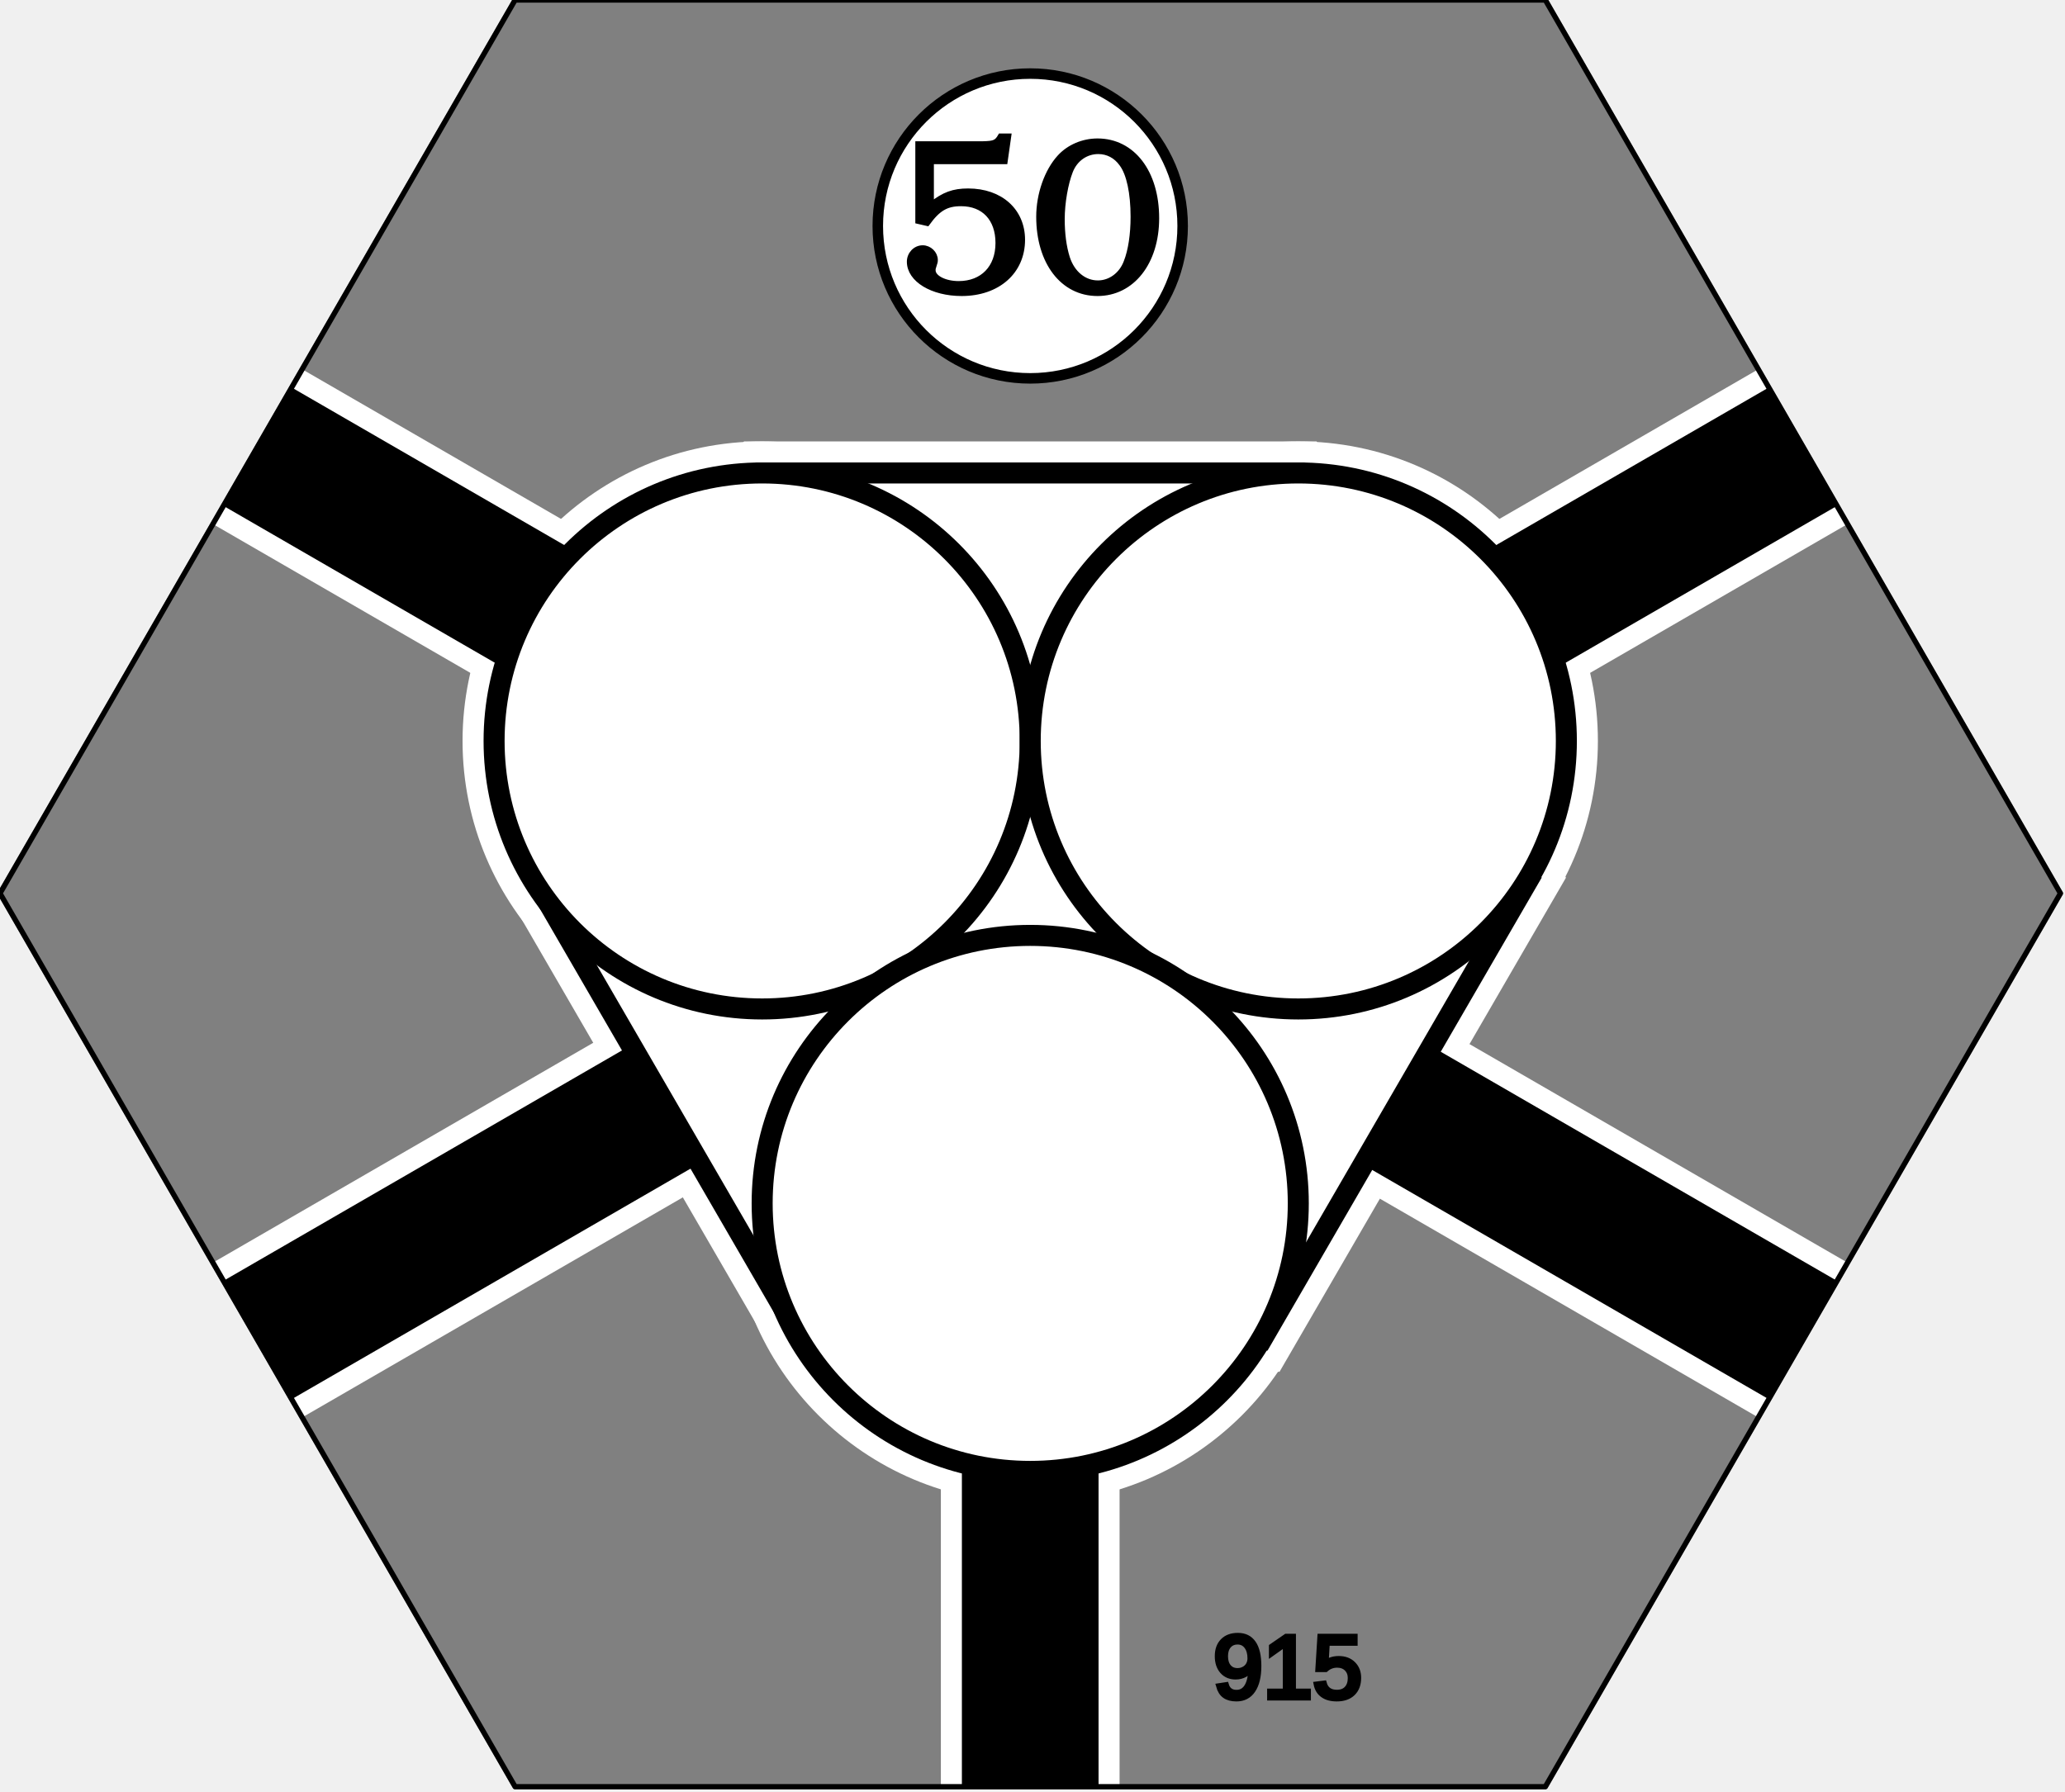
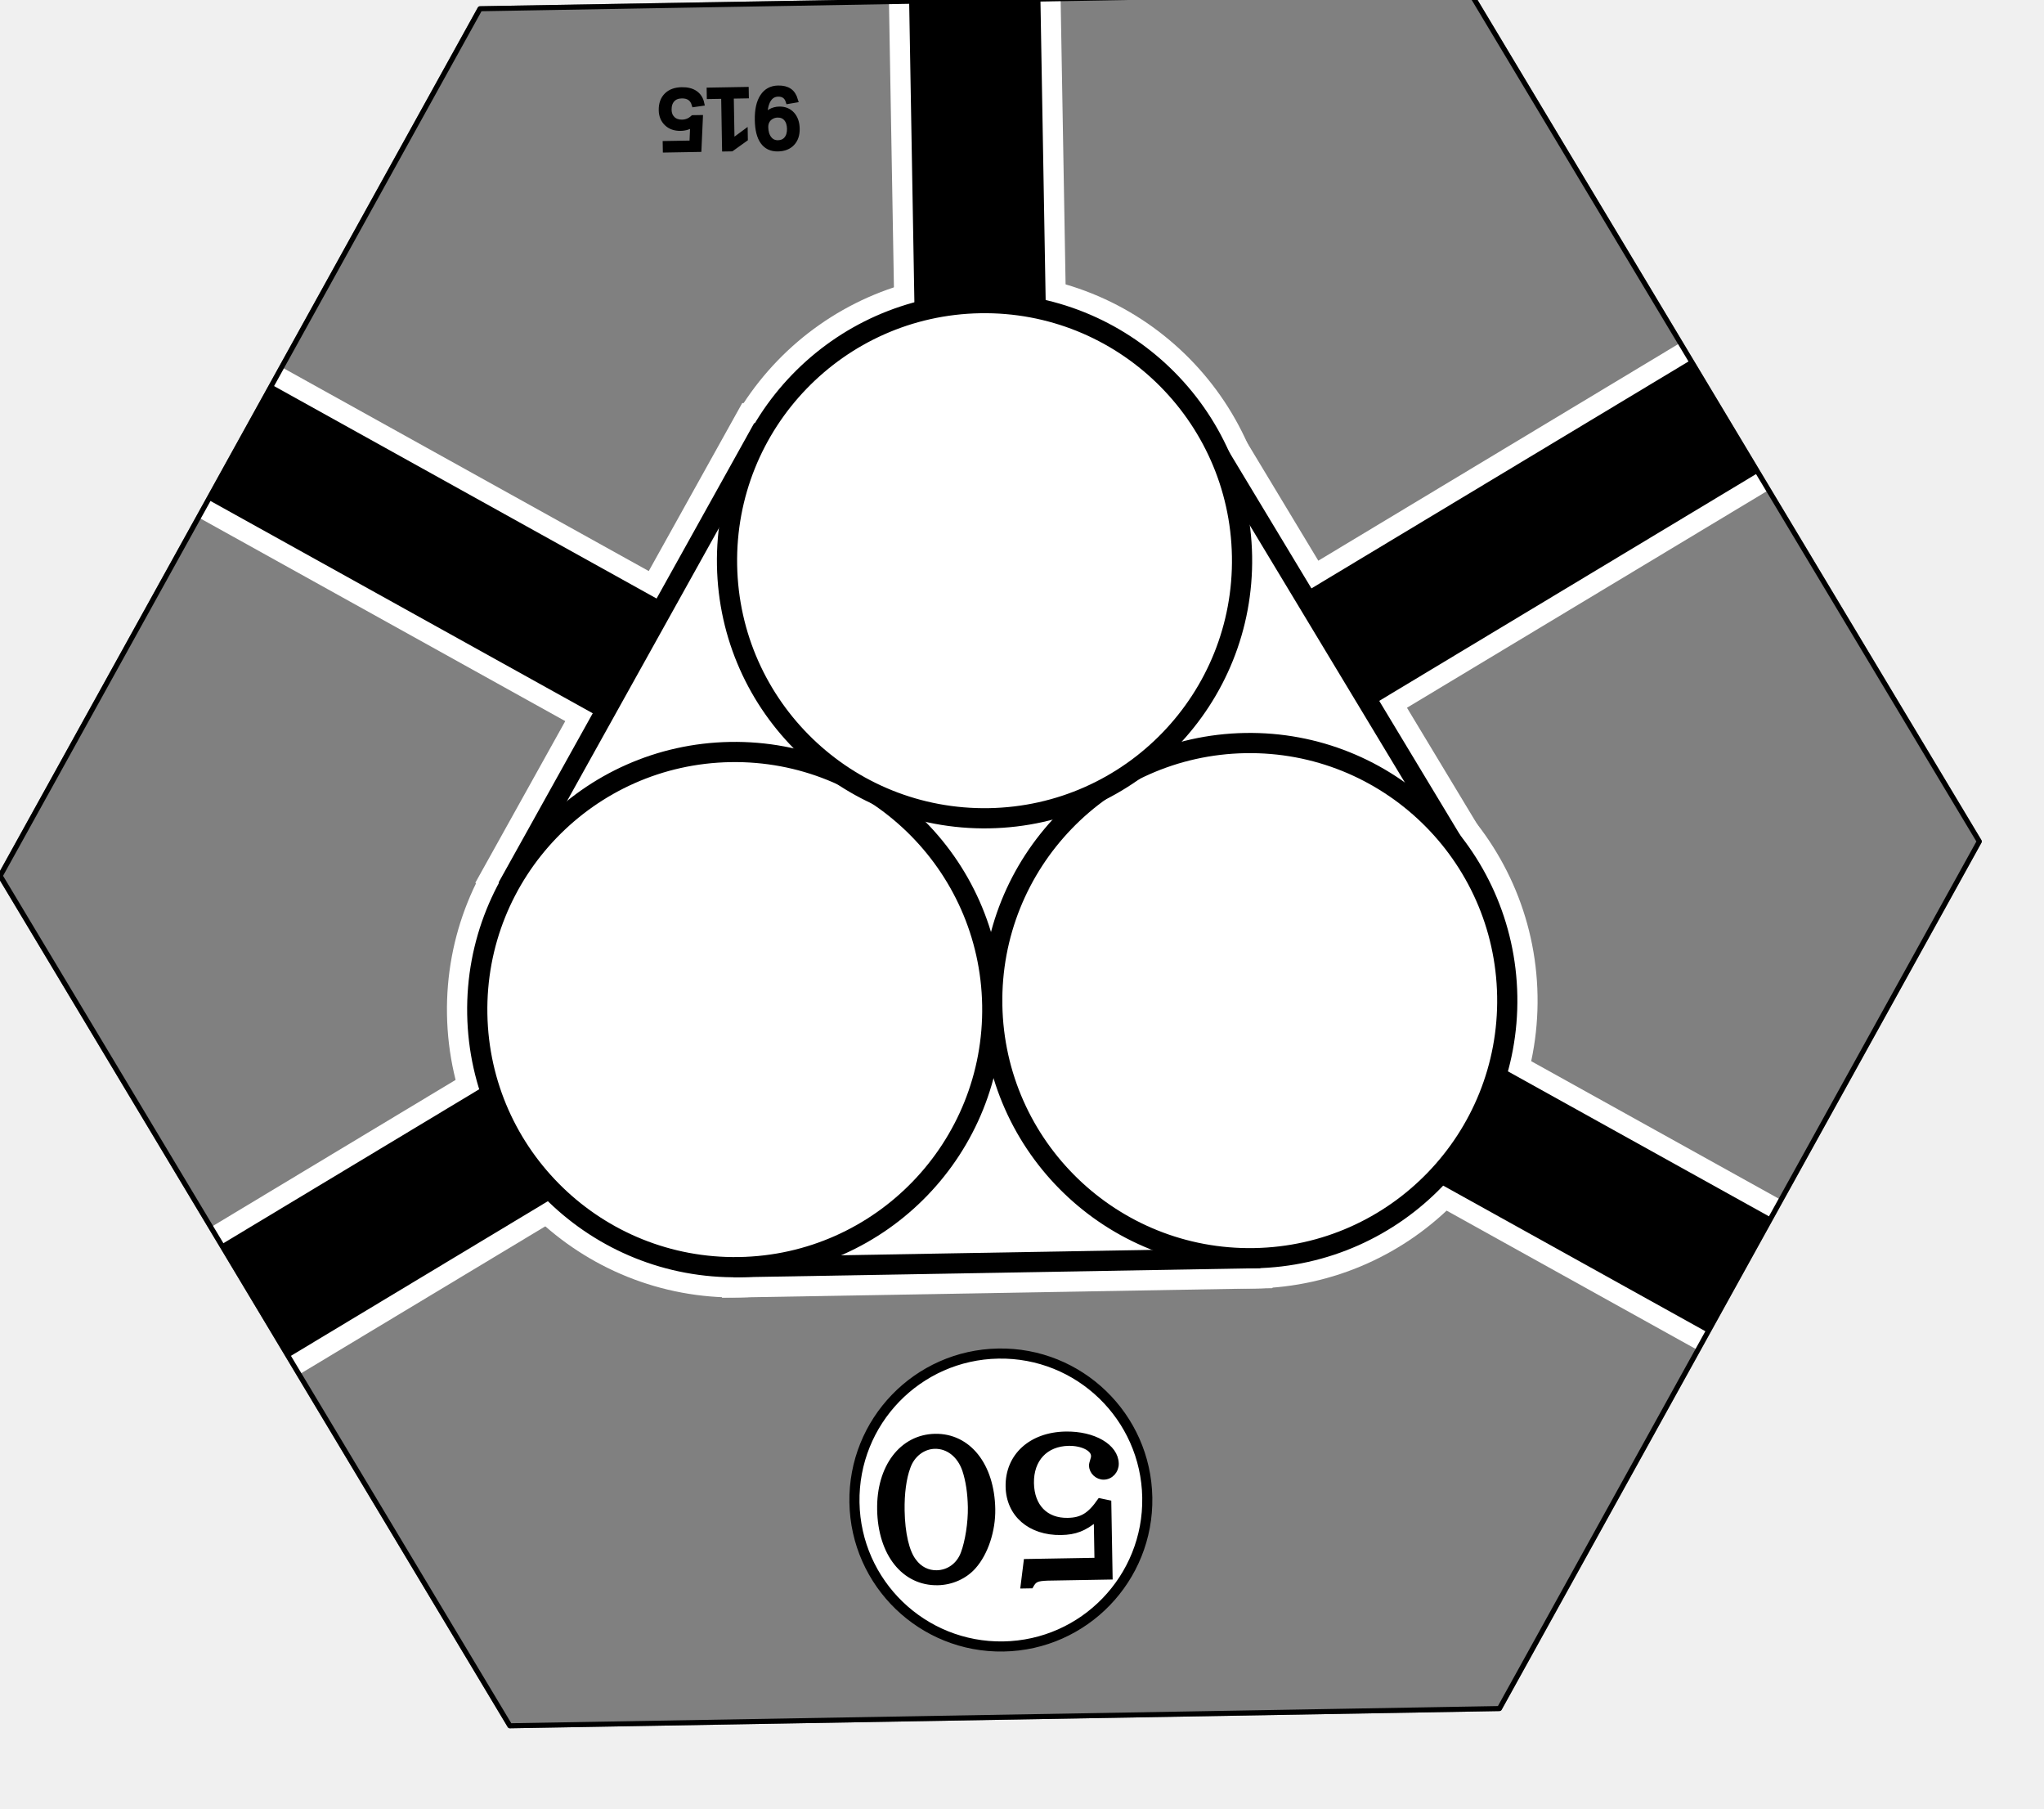
- <svg xmlns="http://www.w3.org/2000/svg" version="1.1">
-   <path d=" M 98,0 L 294,0 L 392,170 L 294,340 L 98,340 L 0,170 Z" fill="#808080" stroke="#808080" stroke-width="1" stroke-linejoin="round" />
-   <text x="245" y="318" dy="0.3em" fill="#000000" stroke="#000000" text-anchor="middle" font-family="Arial" font-size="17">915</text>
-   <polygon points="145,90 247,90 291,167 240,255 152,254 101,166" fill="#FFFFFF" stroke="#FFFFFF" stroke-width="12" />
-   <circle cx="145" cy="141" r="51" fill="#FFFFFF" stroke="#FFFFFF" stroke-width="12" />
-   <circle cx="247" cy="141" r="51" fill="#FFFFFF" stroke="#FFFFFF" stroke-width="12" />
-   <circle cx="196" cy="229" r="51" fill="#FFFFFF" stroke="#FFFFFF" stroke-width="12" />
-   <path d="M 196,170 L 343,85" fill="none" stroke="#FFFFFF" stroke-width="34" stroke-linecap="butt" stroke-linejoin="round" />
-   <path d="M 196,170 L 343,255" fill="none" stroke="#FFFFFF" stroke-width="34" stroke-linecap="butt" stroke-linejoin="round" />
-   <path d="M 196,170 L 196,340" fill="none" stroke="#FFFFFF" stroke-width="34" stroke-linecap="butt" stroke-linejoin="round" />
-   <path d="M 196,170 L 49,255" fill="none" stroke="#FFFFFF" stroke-width="34" stroke-linecap="butt" stroke-linejoin="round" />
-   <path d="M 196,170 L 49,85" fill="none" stroke="#FFFFFF" stroke-width="34" stroke-linecap="butt" stroke-linejoin="round" />
-   <path d="M 196,170 L 343,85" fill="none" stroke="#000000" stroke-width="26" stroke-linecap="butt" stroke-linejoin="round" />
-   <path d="M 196,170 L 343,255" fill="none" stroke="#000000" stroke-width="26" stroke-linecap="butt" stroke-linejoin="round" />
-   <path d="M 196,170 L 196,340" fill="none" stroke="#000000" stroke-width="26" stroke-linecap="butt" stroke-linejoin="round" />
-   <path d="M 196,170 L 49,255" fill="none" stroke="#000000" stroke-width="26" stroke-linecap="butt" stroke-linejoin="round" />
-   <path d="M 196,170 L 49,85" fill="none" stroke="#000000" stroke-width="26" stroke-linecap="butt" stroke-linejoin="round" />
-   <polygon points="145,90 247,90 291,167 240,255 152,254 101,166" fill="#FFFFFF" stroke="#000000" stroke-width="4" />
-   <circle cx="145" cy="141" r="51" fill="#FFFFFF" stroke="#000000" stroke-width="4" />
-   <circle cx="247" cy="141" r="51" fill="#FFFFFF" stroke="#000000" stroke-width="4" />
-   <circle cx="196" cy="229" r="51" fill="#FFFFFF" stroke="#000000" stroke-width="4" />
-   <circle r="29" cx="196" cy="43" fill="#FFFFFF" stroke="#000000" stroke-width="2" stroke-linejoin="round" />
-   <text x="196" y="43" dy="0.3em" fill="#000000" stroke="#000000" text-anchor="middle" font-family="Bookman Old Style" font-size="41">50</text>
-   <path d=" M 98,0 L 294,0 L 392,170 L 294,340 L 98,340 L 0,170 Z" fill="none" stroke="black" stroke-width="1" stroke-linejoin="round" />
+ <svg xmlns="http://www.w3.org/2000/svg" version="1.1" id="svg15">
+   <defs id="defs15" />
+   <g id="g15" transform="rotate(179.0037,196,170)">
+     <path d="m 98,0 h 196 l 98,170 -98,170 H 98 L 0,170 Z" fill="#808080" stroke="#808080" stroke-width="1" stroke-linejoin="round" id="path1" />
+     <text x="245" y="318" dy="0.3em" fill="#000000" stroke="#000000" text-anchor="middle" font-family="Arial" font-size="17px" id="text1">915</text>
+     <polygon points="247,90 291,167 240,255 152,254 101,166 145,90 " fill="#ffffff" stroke="#ffffff" stroke-width="12" id="polygon1" />
+     <circle cx="145" cy="141" r="51" fill="#ffffff" stroke="#ffffff" stroke-width="12" id="circle1" />
+     <circle cx="247" cy="141" r="51" fill="#ffffff" stroke="#ffffff" stroke-width="12" id="circle2" />
+     <circle cx="196" cy="229" r="51" fill="#ffffff" stroke="#ffffff" stroke-width="12" id="circle3" />
+     <path d="M 196,170 343,85" fill="none" stroke="#ffffff" stroke-width="34" stroke-linecap="butt" stroke-linejoin="round" id="path3" />
+     <path d="m 196,170 147,85" fill="none" stroke="#ffffff" stroke-width="34" stroke-linecap="butt" stroke-linejoin="round" id="path4" />
+     <path d="M 196,170 V 340" fill="none" stroke="#ffffff" stroke-width="34" stroke-linecap="butt" stroke-linejoin="round" id="path5" />
+     <path d="M 196,170 49,255" fill="none" stroke="#ffffff" stroke-width="34" stroke-linecap="butt" stroke-linejoin="round" id="path6" />
+     <path d="M 196,170 49,85" fill="none" stroke="#ffffff" stroke-width="34" stroke-linecap="butt" stroke-linejoin="round" id="path7" />
+     <path d="M 196,170 343,85" fill="none" stroke="#000000" stroke-width="26" stroke-linecap="butt" stroke-linejoin="round" id="path8" />
+     <path d="m 196,170 147,85" fill="none" stroke="#000000" stroke-width="26" stroke-linecap="butt" stroke-linejoin="round" id="path9" />
+     <path d="M 196,170 V 340" fill="none" stroke="#000000" stroke-width="26" stroke-linecap="butt" stroke-linejoin="round" id="path10" />
+     <path d="M 196,170 49,255" fill="none" stroke="#000000" stroke-width="26" stroke-linecap="butt" stroke-linejoin="round" id="path11" />
+     <path d="M 196,170 49,85" fill="none" stroke="#000000" stroke-width="26" stroke-linecap="butt" stroke-linejoin="round" id="path12" />
+     <polygon points="247,90 291,167 240,255 152,254 101,166 145,90 " fill="#ffffff" stroke="#000000" stroke-width="4" id="polygon12" />
+     <circle cx="145" cy="141" r="51" fill="#ffffff" stroke="#000000" stroke-width="4" id="circle12" />
+     <circle cx="247" cy="141" r="51" fill="#ffffff" stroke="#000000" stroke-width="4" id="circle13" />
+     <circle cx="196" cy="229" r="51" fill="#ffffff" stroke="#000000" stroke-width="4" id="circle14" />
+     <circle r="29" cx="196" cy="43" fill="#ffffff" stroke="#000000" stroke-width="2" stroke-linejoin="round" id="circle15" />
+     <text x="196" y="43" dy="0.3em" fill="#000000" stroke="#000000" text-anchor="middle" font-family="'Bookman Old Style'" font-size="41px" id="text15">50</text>
+     <path d="m 98,0 h 196 l 98,170 -98,170 H 98 L 0,170 Z" fill="none" stroke="#000000" stroke-width="1" stroke-linejoin="round" id="path15" />
+   </g>
</svg>
